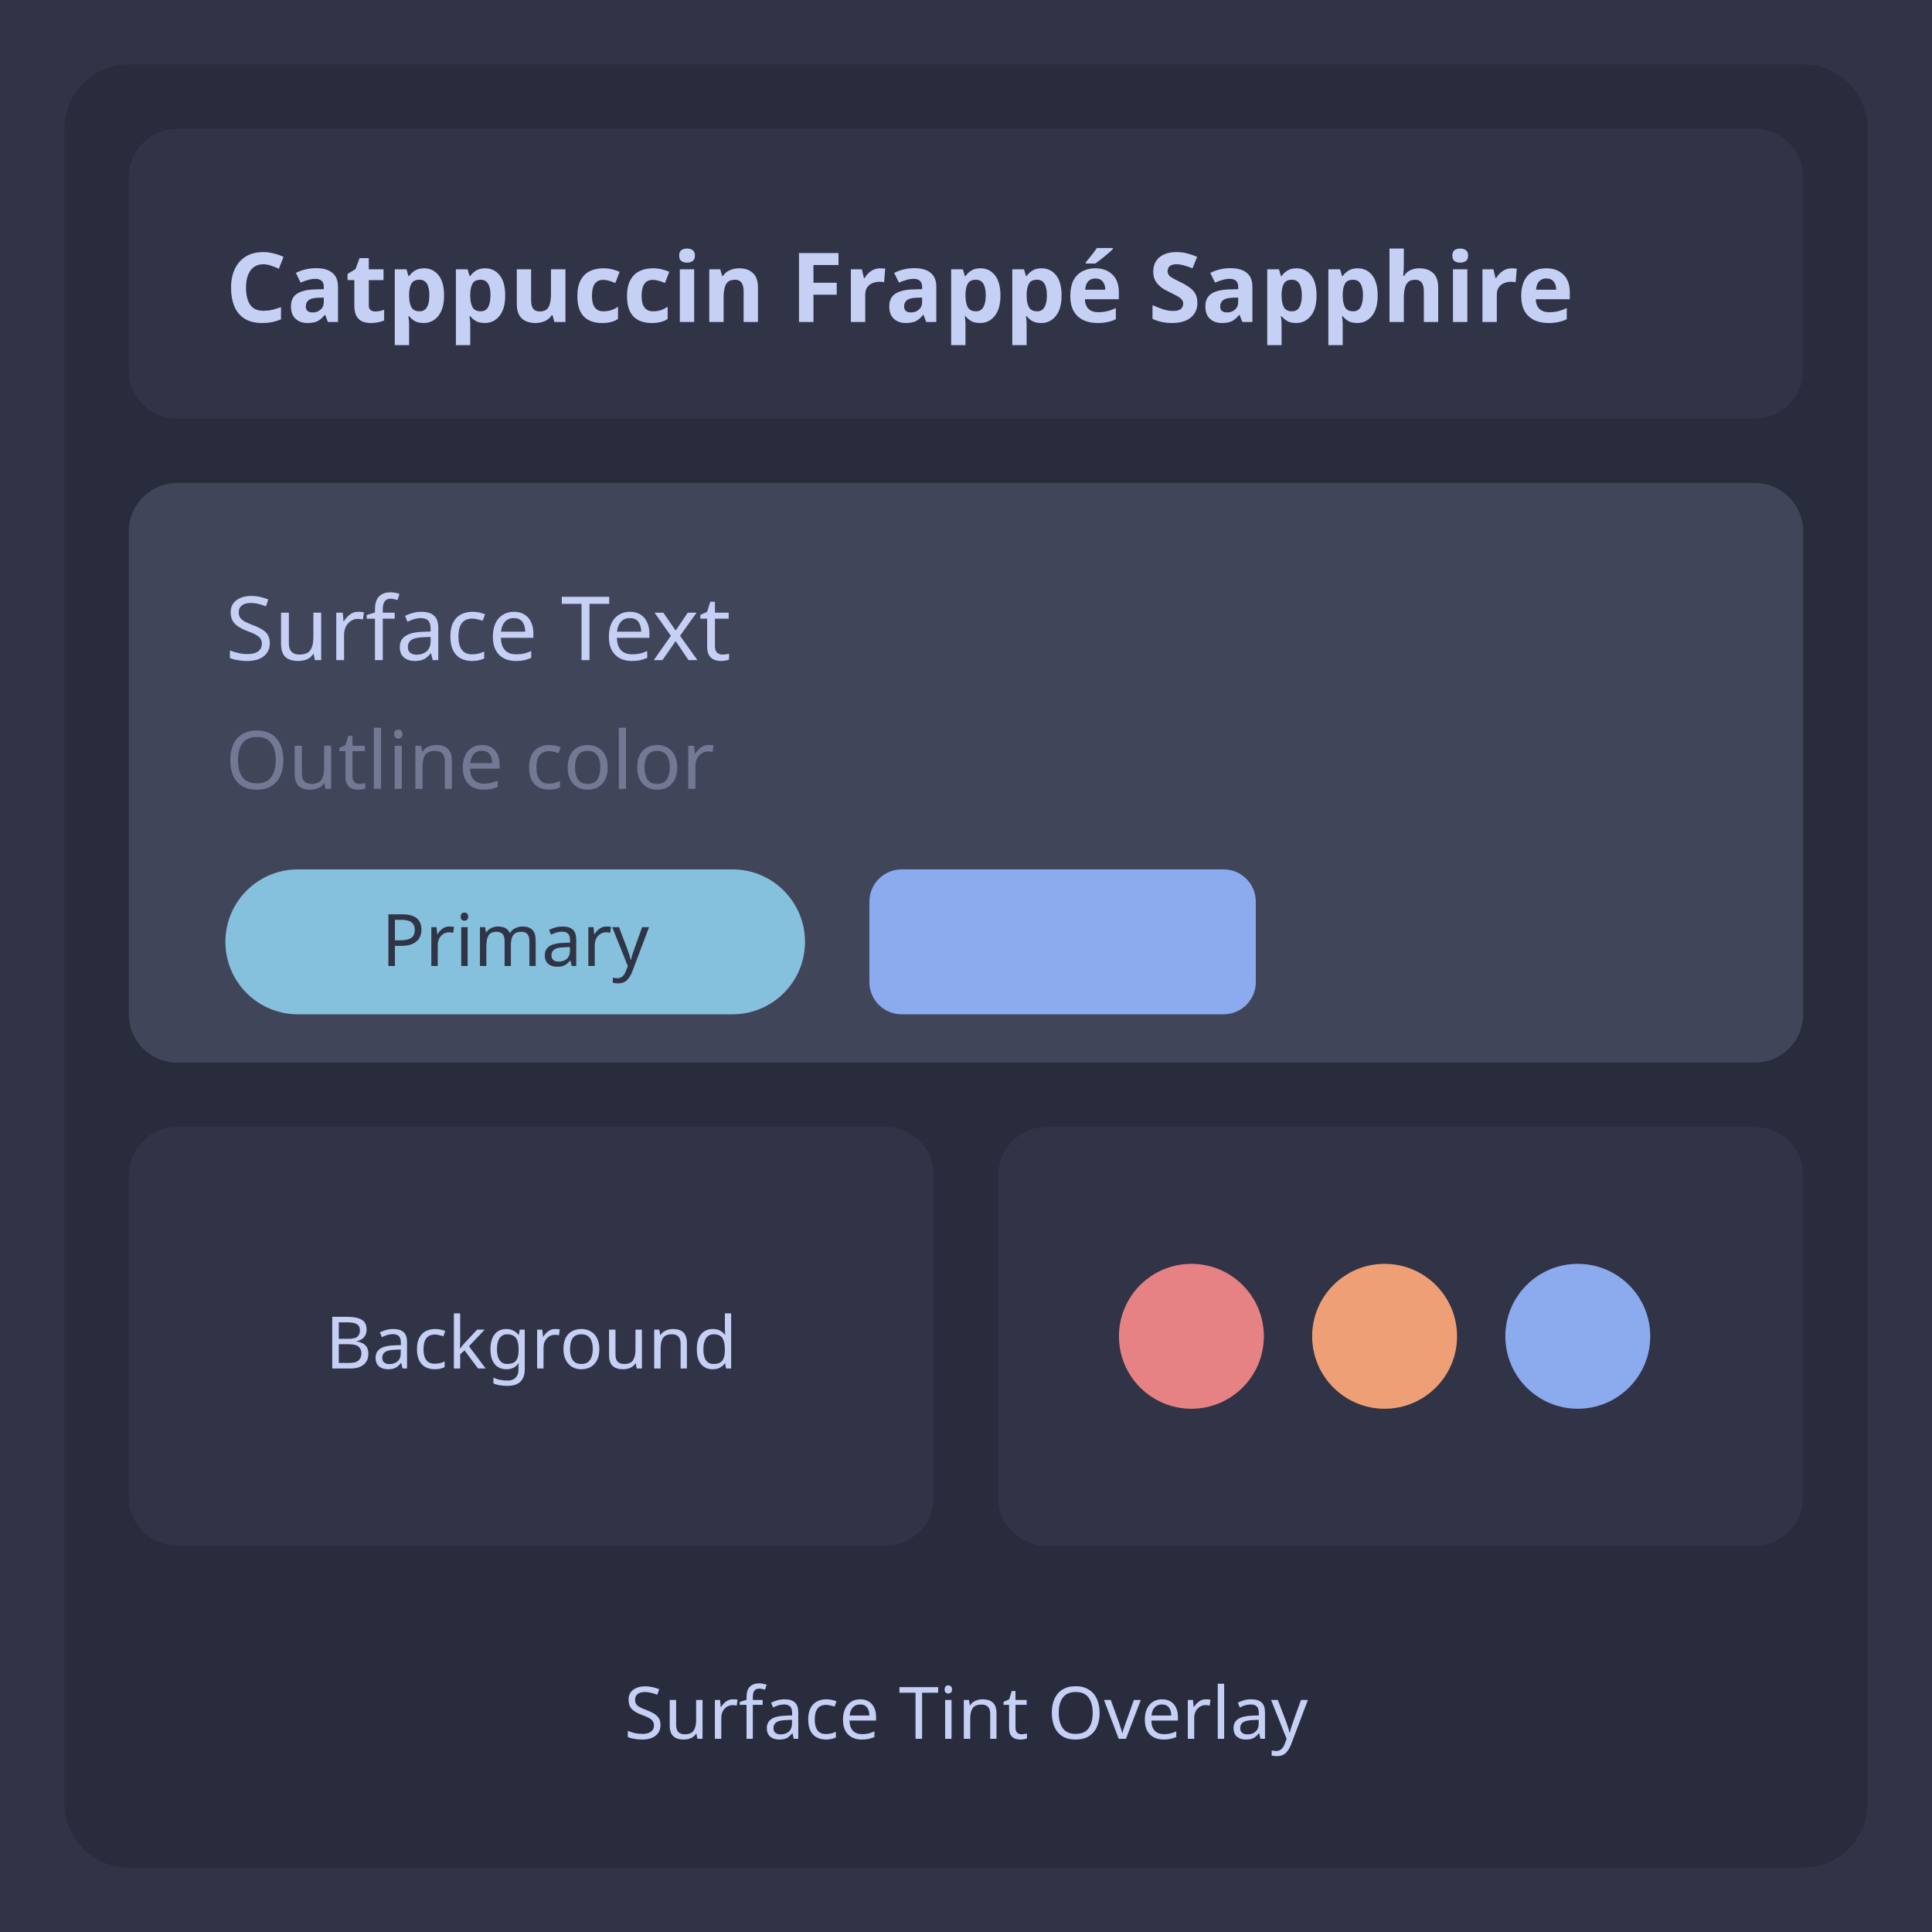
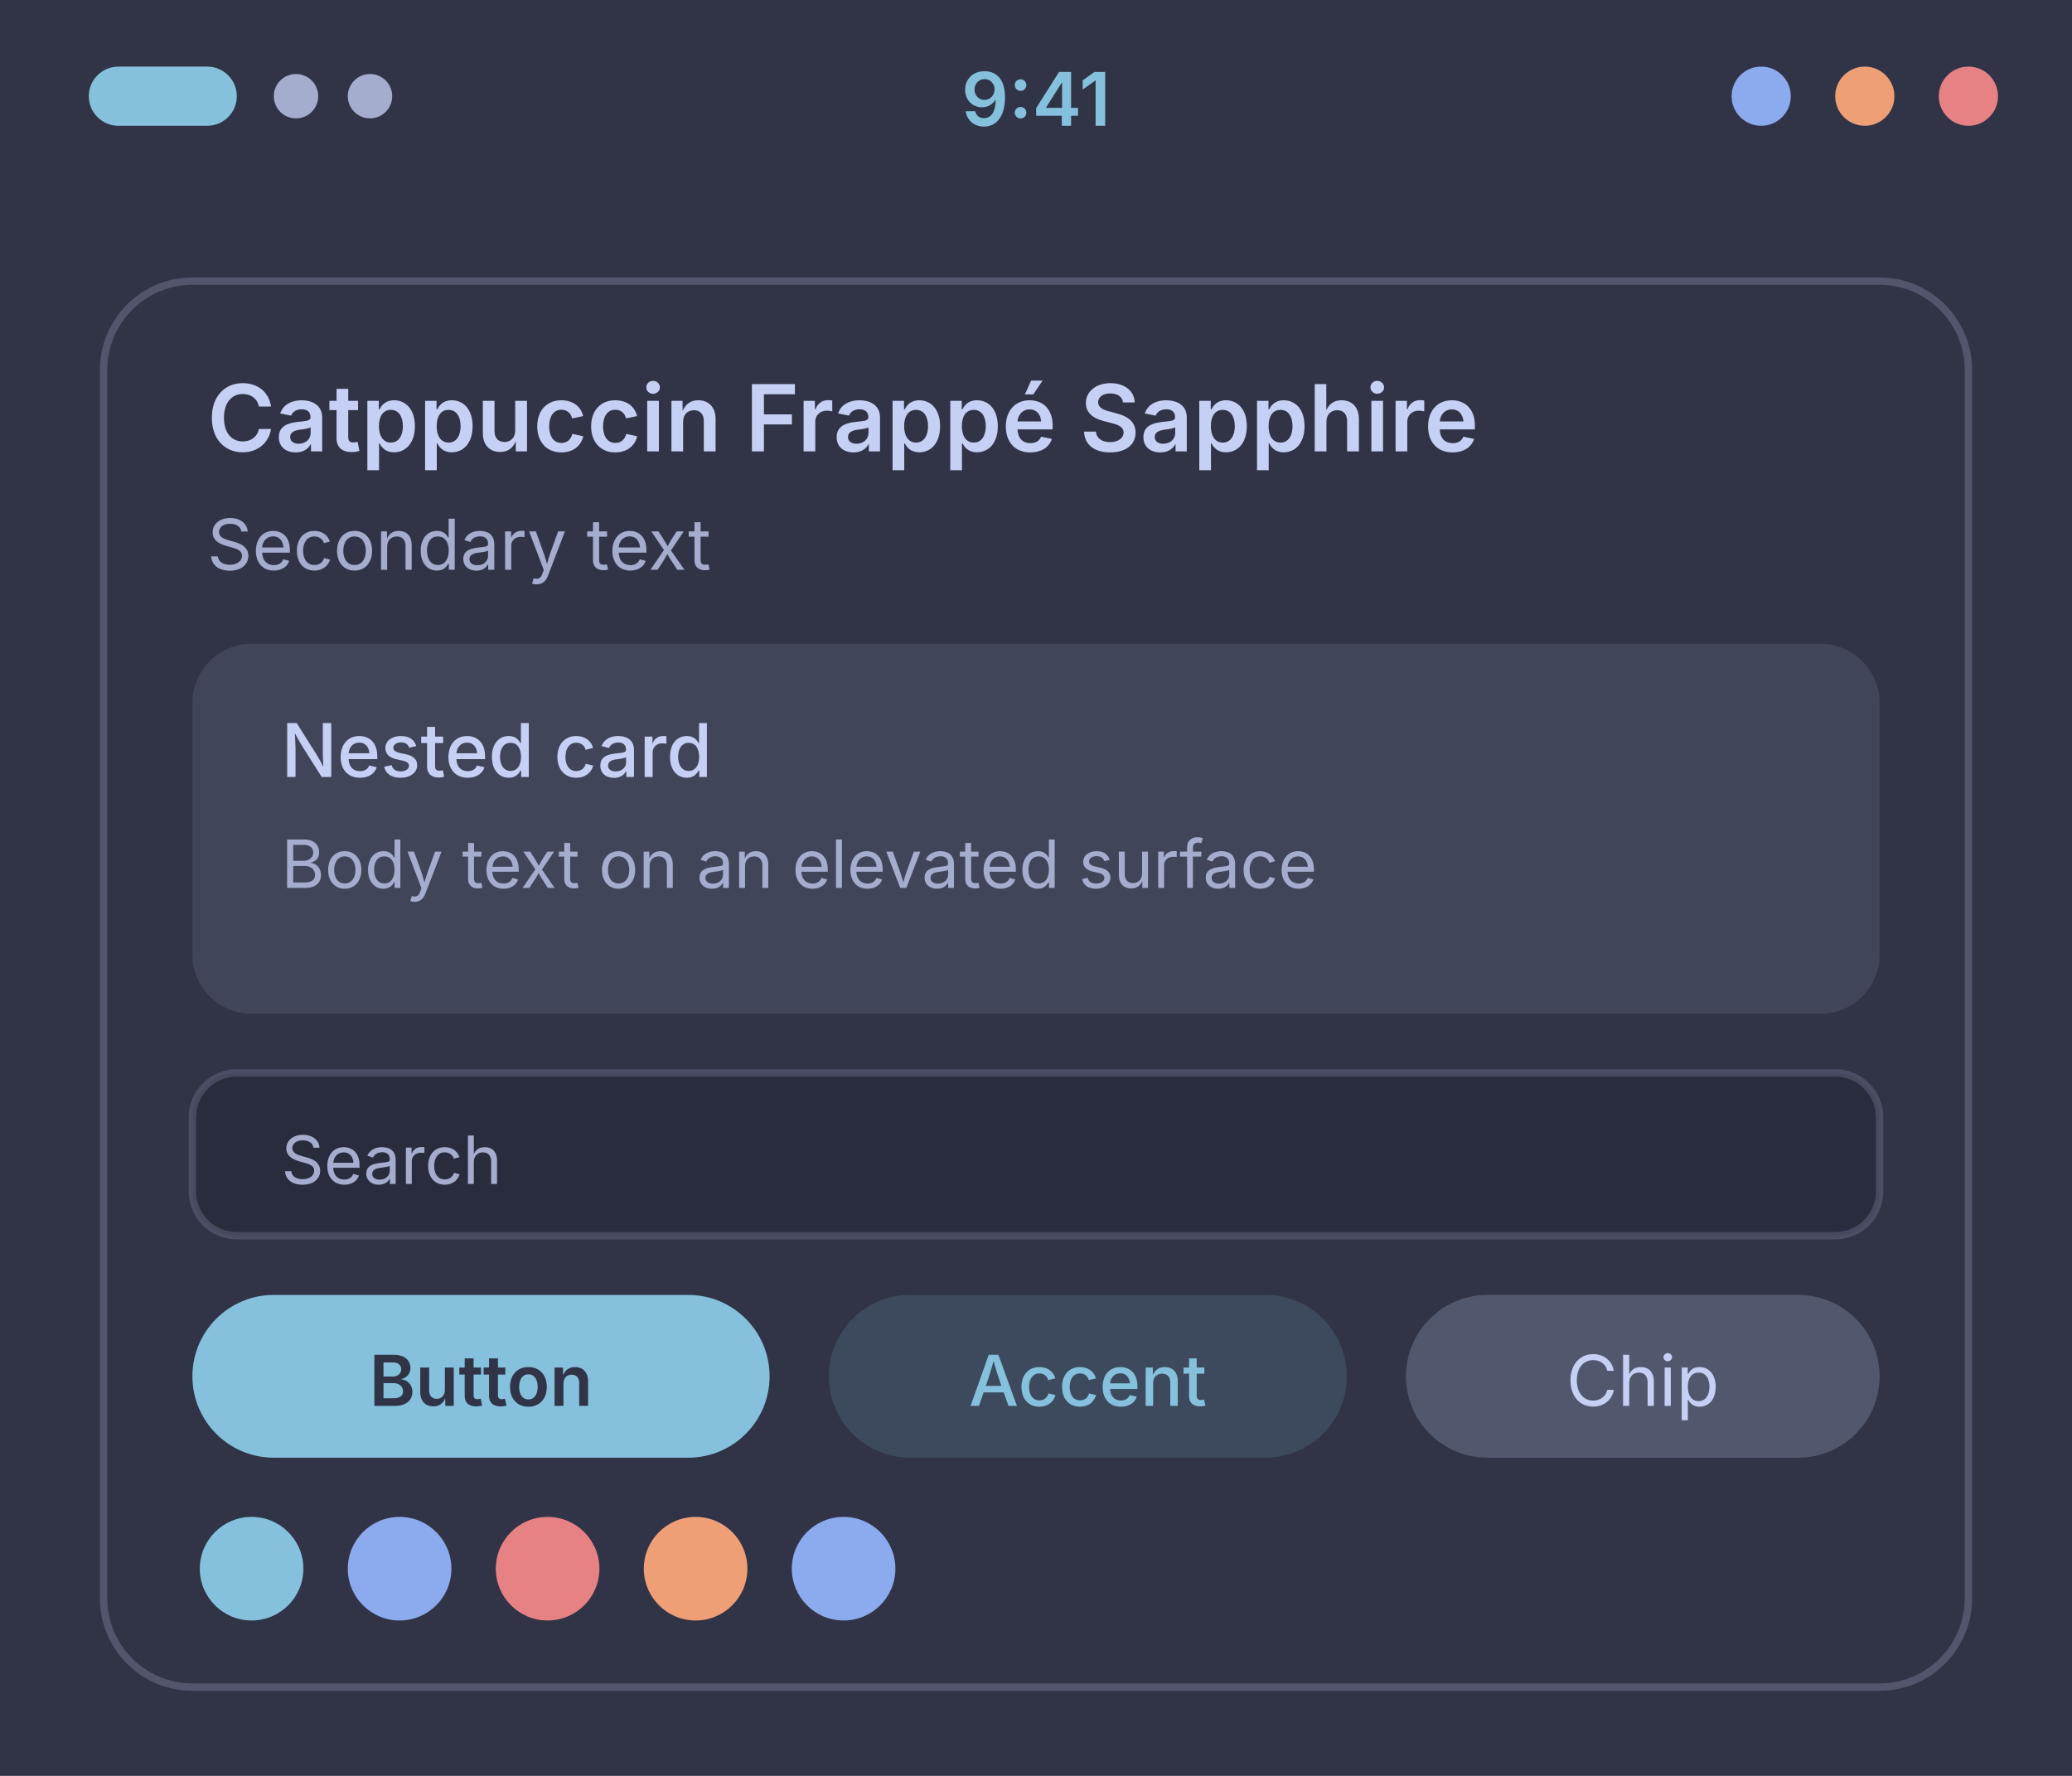
- <svg xmlns="http://www.w3.org/2000/svg" width="240" height="240" viewBox="0 0 240 240">
+ <svg xmlns="http://www.w3.org/2000/svg" width="280" height="240" viewBox="0 0 280 240">
  <g transform="translate(0, 0)">
-     <rect width="240" height="240" fill="#303446" />
-     <rect x="8" y="8" width="224" height="224" rx="8" fill="#292c3c" />
-     <rect x="16" y="16" width="208" height="36" rx="6" fill="#303446" />
-     <text x="28" y="40" font-family="system-ui, sans-serif" font-size="12" font-weight="600" fill="#c6d0f5">Catppuccin Frappé Sapphire</text>
-     <rect x="16" y="60" width="208" height="72" rx="6" fill="#414559" />
-     <text x="28" y="82" font-family="system-ui, sans-serif" font-size="11" fill="#c6d0f5">Surface Text</text>
-     <text x="28" y="98" font-family="system-ui, sans-serif" font-size="10" fill="#737994">Outline color</text>
-     <rect x="28" y="108" width="72" height="18" rx="9" fill="#85c1dc" />
-     <text x="64" y="120" font-family="system-ui, sans-serif" font-size="9" text-anchor="middle" fill="#303446">Primary</text>
-     <rect x="108" y="108" width="48" height="18" rx="4" fill="#8caaee" />
-     <rect x="16" y="140" width="100" height="52" rx="6" fill="#303446" />
-     <rect x="24" y="148" width="84" height="36" rx="4" fill="#303446" />
-     <text x="66" y="170" font-family="system-ui, sans-serif" font-size="9" text-anchor="middle" fill="#c6d0f5">Background</text>
-     <rect x="124" y="140" width="100" height="52" rx="6" fill="#303446" />
-     <circle cx="148" cy="166" r="9" fill="#e78284" />
-     <circle cx="172" cy="166" r="9" fill="#ef9f76" />
-     <circle cx="196" cy="166" r="9" fill="#8caaee" />
-     <rect x="16" y="200" width="208" height="24" rx="4" fill="#27323a" opacity="0.15" />
-     <text x="120" y="216" font-family="system-ui, sans-serif" font-size="9" text-anchor="middle" fill="#c6d0f5">Surface Tint Overlay</text>
+     <rect width="280" height="240" fill="#303446" />
+     <rect width="280" height="26" fill="#303446" />
+     <rect x="12" y="9" width="20" height="8" rx="4" fill="#85c1dc" />
+     <circle cx="40" cy="13" r="3" fill="#a5adce" />
+     <circle cx="50" cy="13" r="3" fill="#a5adce" />
+     <text x="140" y="17" font-family="system-ui, -apple-system, Segoe UI, sans-serif" font-size="10" font-weight="600" text-anchor="middle" fill="#85c1dc">9:41</text>
+     <circle cx="238" cy="13" r="4" fill="#8caaee" />
+     <circle cx="252" cy="13" r="4" fill="#ef9f76" />
+     <circle cx="266" cy="13" r="4" fill="#e78284" />
+     <rect x="14" y="38" width="252" height="190" rx="12" fill="#303446" stroke="#737994" stroke-opacity="0.5" />
+     <text x="28" y="61" font-family="system-ui, -apple-system, Segoe UI, sans-serif" font-size="12.5" font-weight="600" fill="#c6d0f5">Catppuccin Frappé Sapphire</text>
+     <text x="28" y="77" font-family="system-ui, -apple-system, Segoe UI, sans-serif" font-size="9.5" fill="#a5adce">Secondary text</text>
+     <rect x="26" y="87" width="228" height="50" rx="8" fill="#414559" />
+     <text x="38" y="105" font-family="system-ui, -apple-system, Segoe UI, sans-serif" font-size="10" font-weight="500" fill="#c6d0f5">Nested card</text>
+     <text x="38" y="120" font-family="system-ui, -apple-system, Segoe UI, sans-serif" font-size="9" fill="#a5adce">Body text on an elevated surface</text>
+     <rect x="26" y="145" width="228" height="22" rx="6" fill="#292c3c" stroke="#737994" stroke-opacity="0.4" />
+     <text x="38" y="160" font-family="system-ui, -apple-system, Segoe UI, sans-serif" font-size="9" fill="#a5adce">Search</text>
+     <rect x="26" y="175" width="78" height="22" rx="11" fill="#85c1dc" />
+     <text x="65" y="190" font-family="system-ui, -apple-system, Segoe UI, sans-serif" font-size="9.5" font-weight="600" text-anchor="middle" fill="#303446">Button</text>
+     <rect x="112" y="175" width="70" height="22" rx="11" fill="#85c1dc" fill-opacity="0.15" />
+     <text x="147" y="190" font-family="system-ui, -apple-system, Segoe UI, sans-serif" font-size="9.5" font-weight="500" text-anchor="middle" fill="#85c1dc">Accent</text>
+     <rect x="190" y="175" width="64" height="22" rx="11" fill="#51576d" />
+     <text x="222" y="190" font-family="system-ui, -apple-system, Segoe UI, sans-serif" font-size="9.5" text-anchor="middle" fill="#c6d0f5">Chip</text>
+     <circle cx="34" cy="212" r="7" fill="#85c1dc" />
+     <circle cx="54" cy="212" r="7" fill="#8caaee" />
+     <circle cx="74" cy="212" r="7" fill="#e78284" />
+     <circle cx="94" cy="212" r="7" fill="#ef9f76" />
+     <circle cx="114" cy="212" r="7" fill="#8caaee" />
  </g>
</svg>
